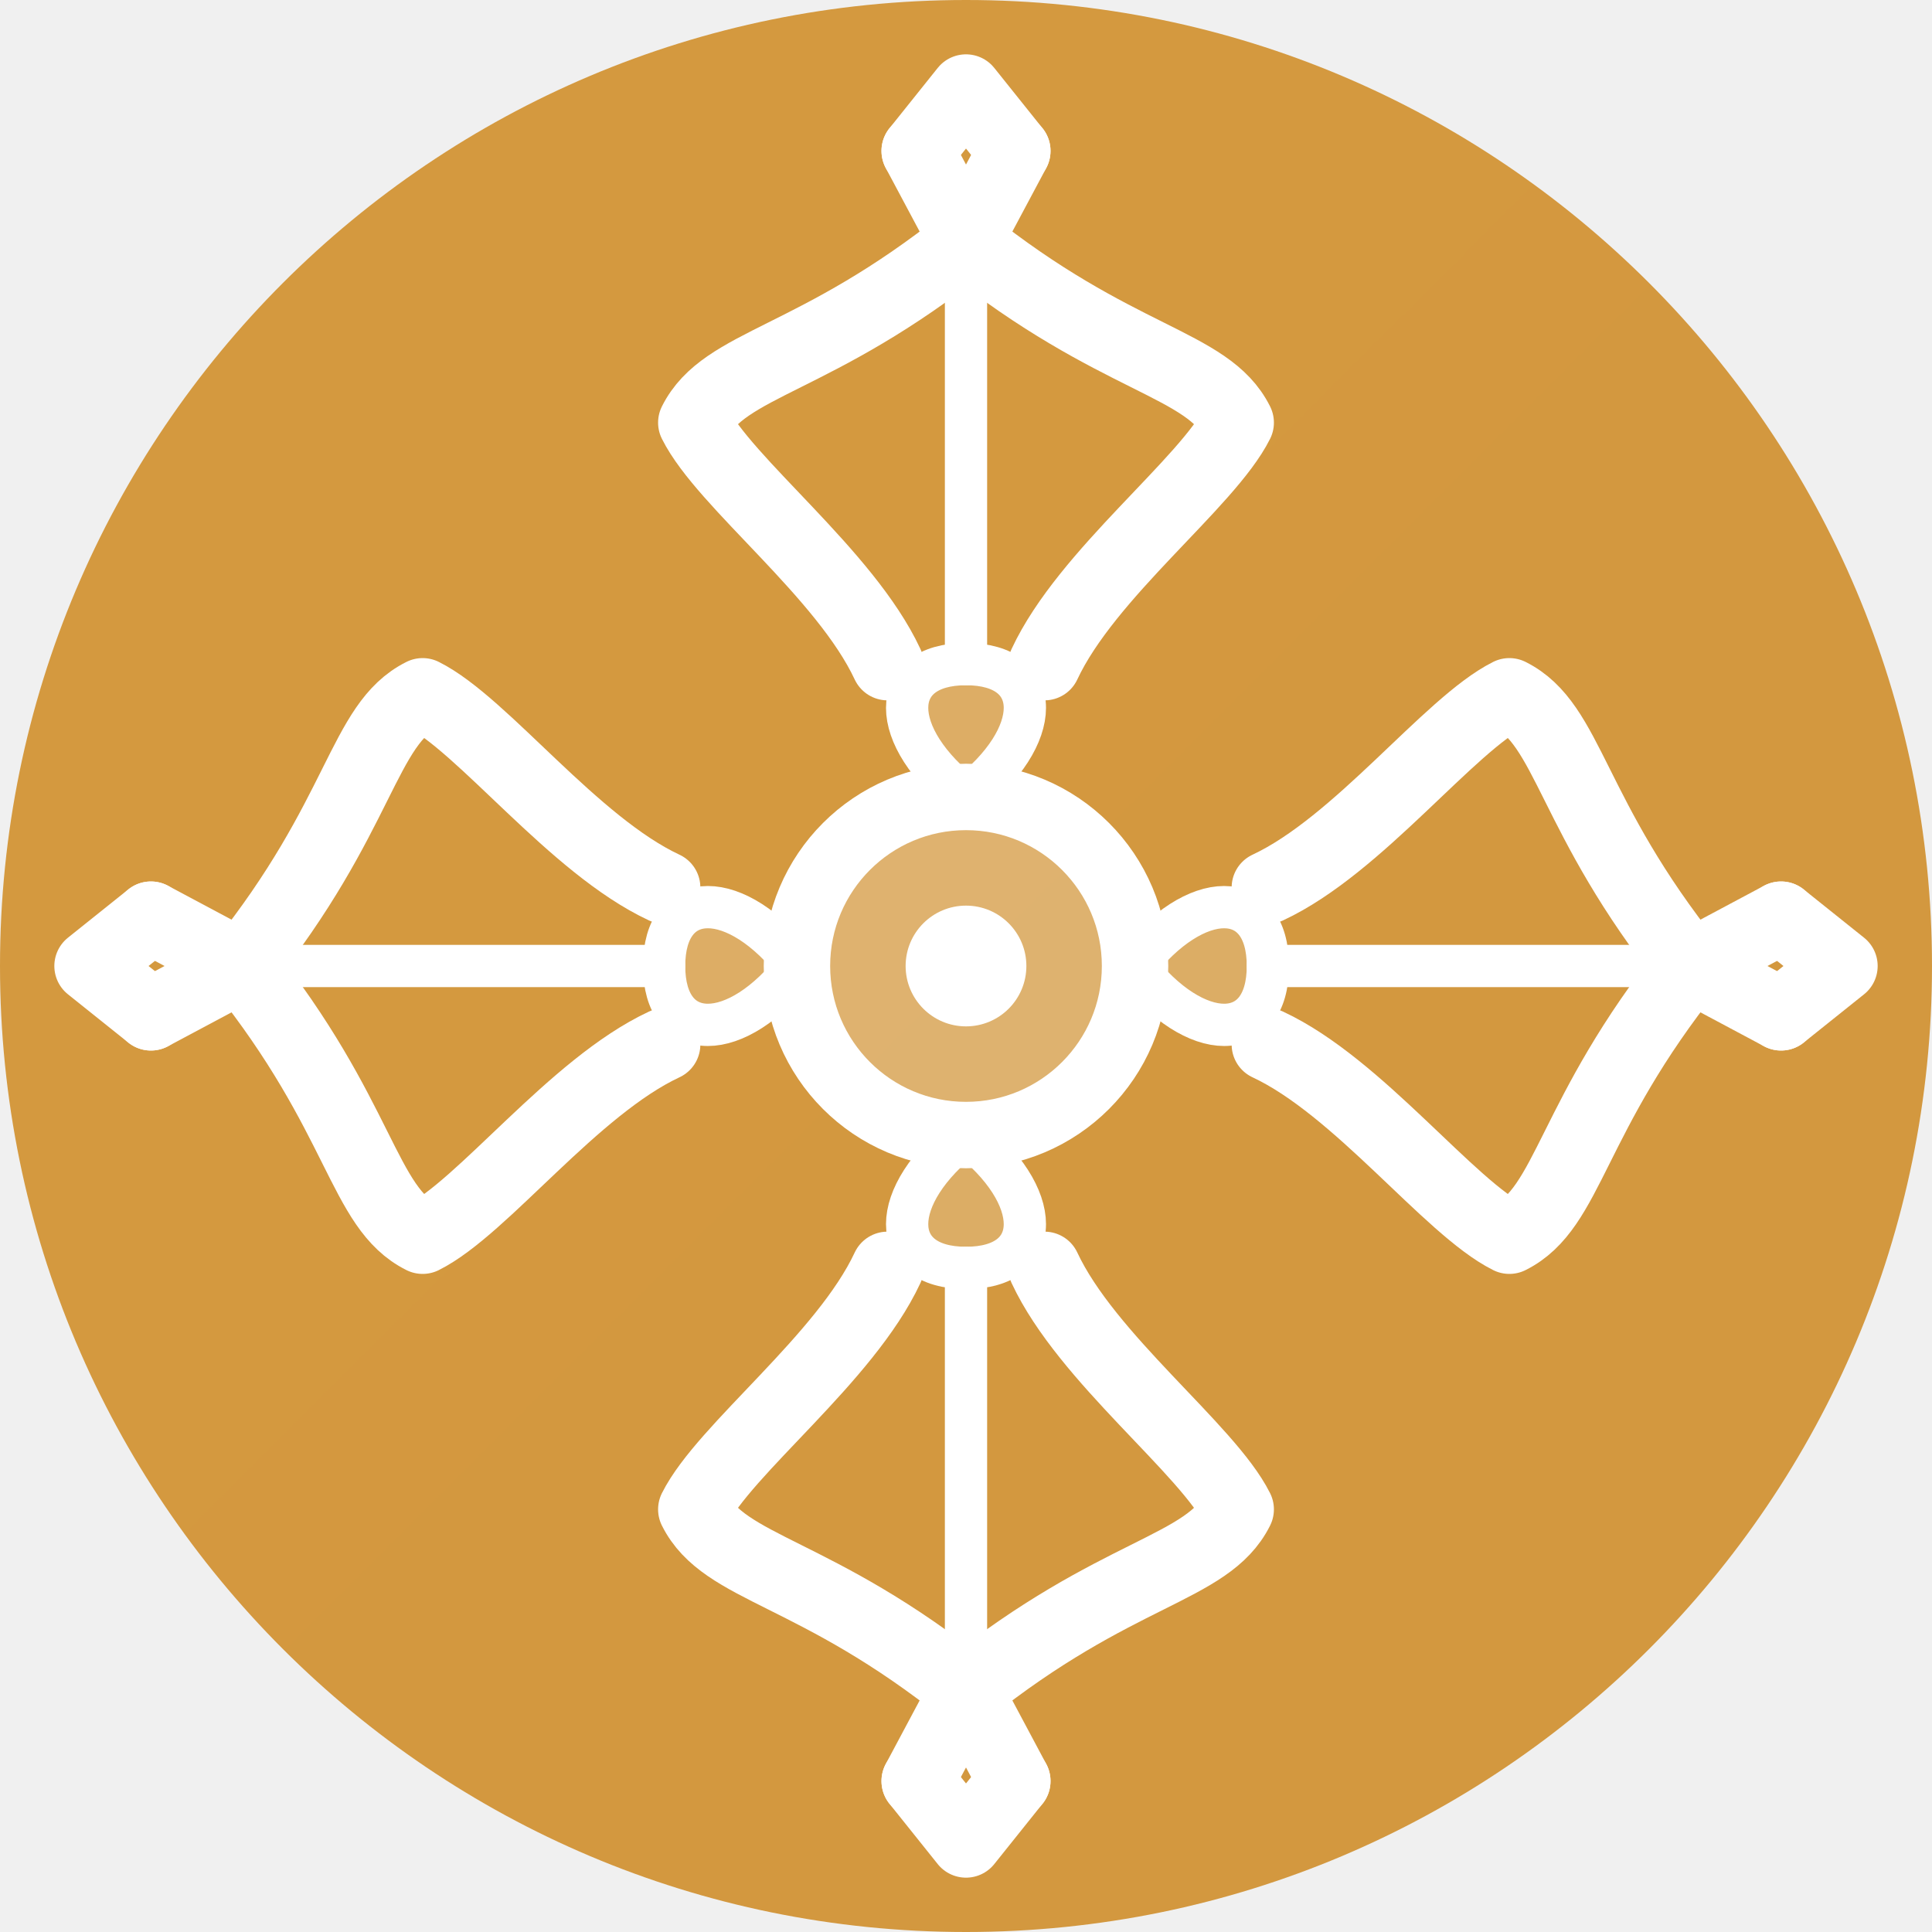
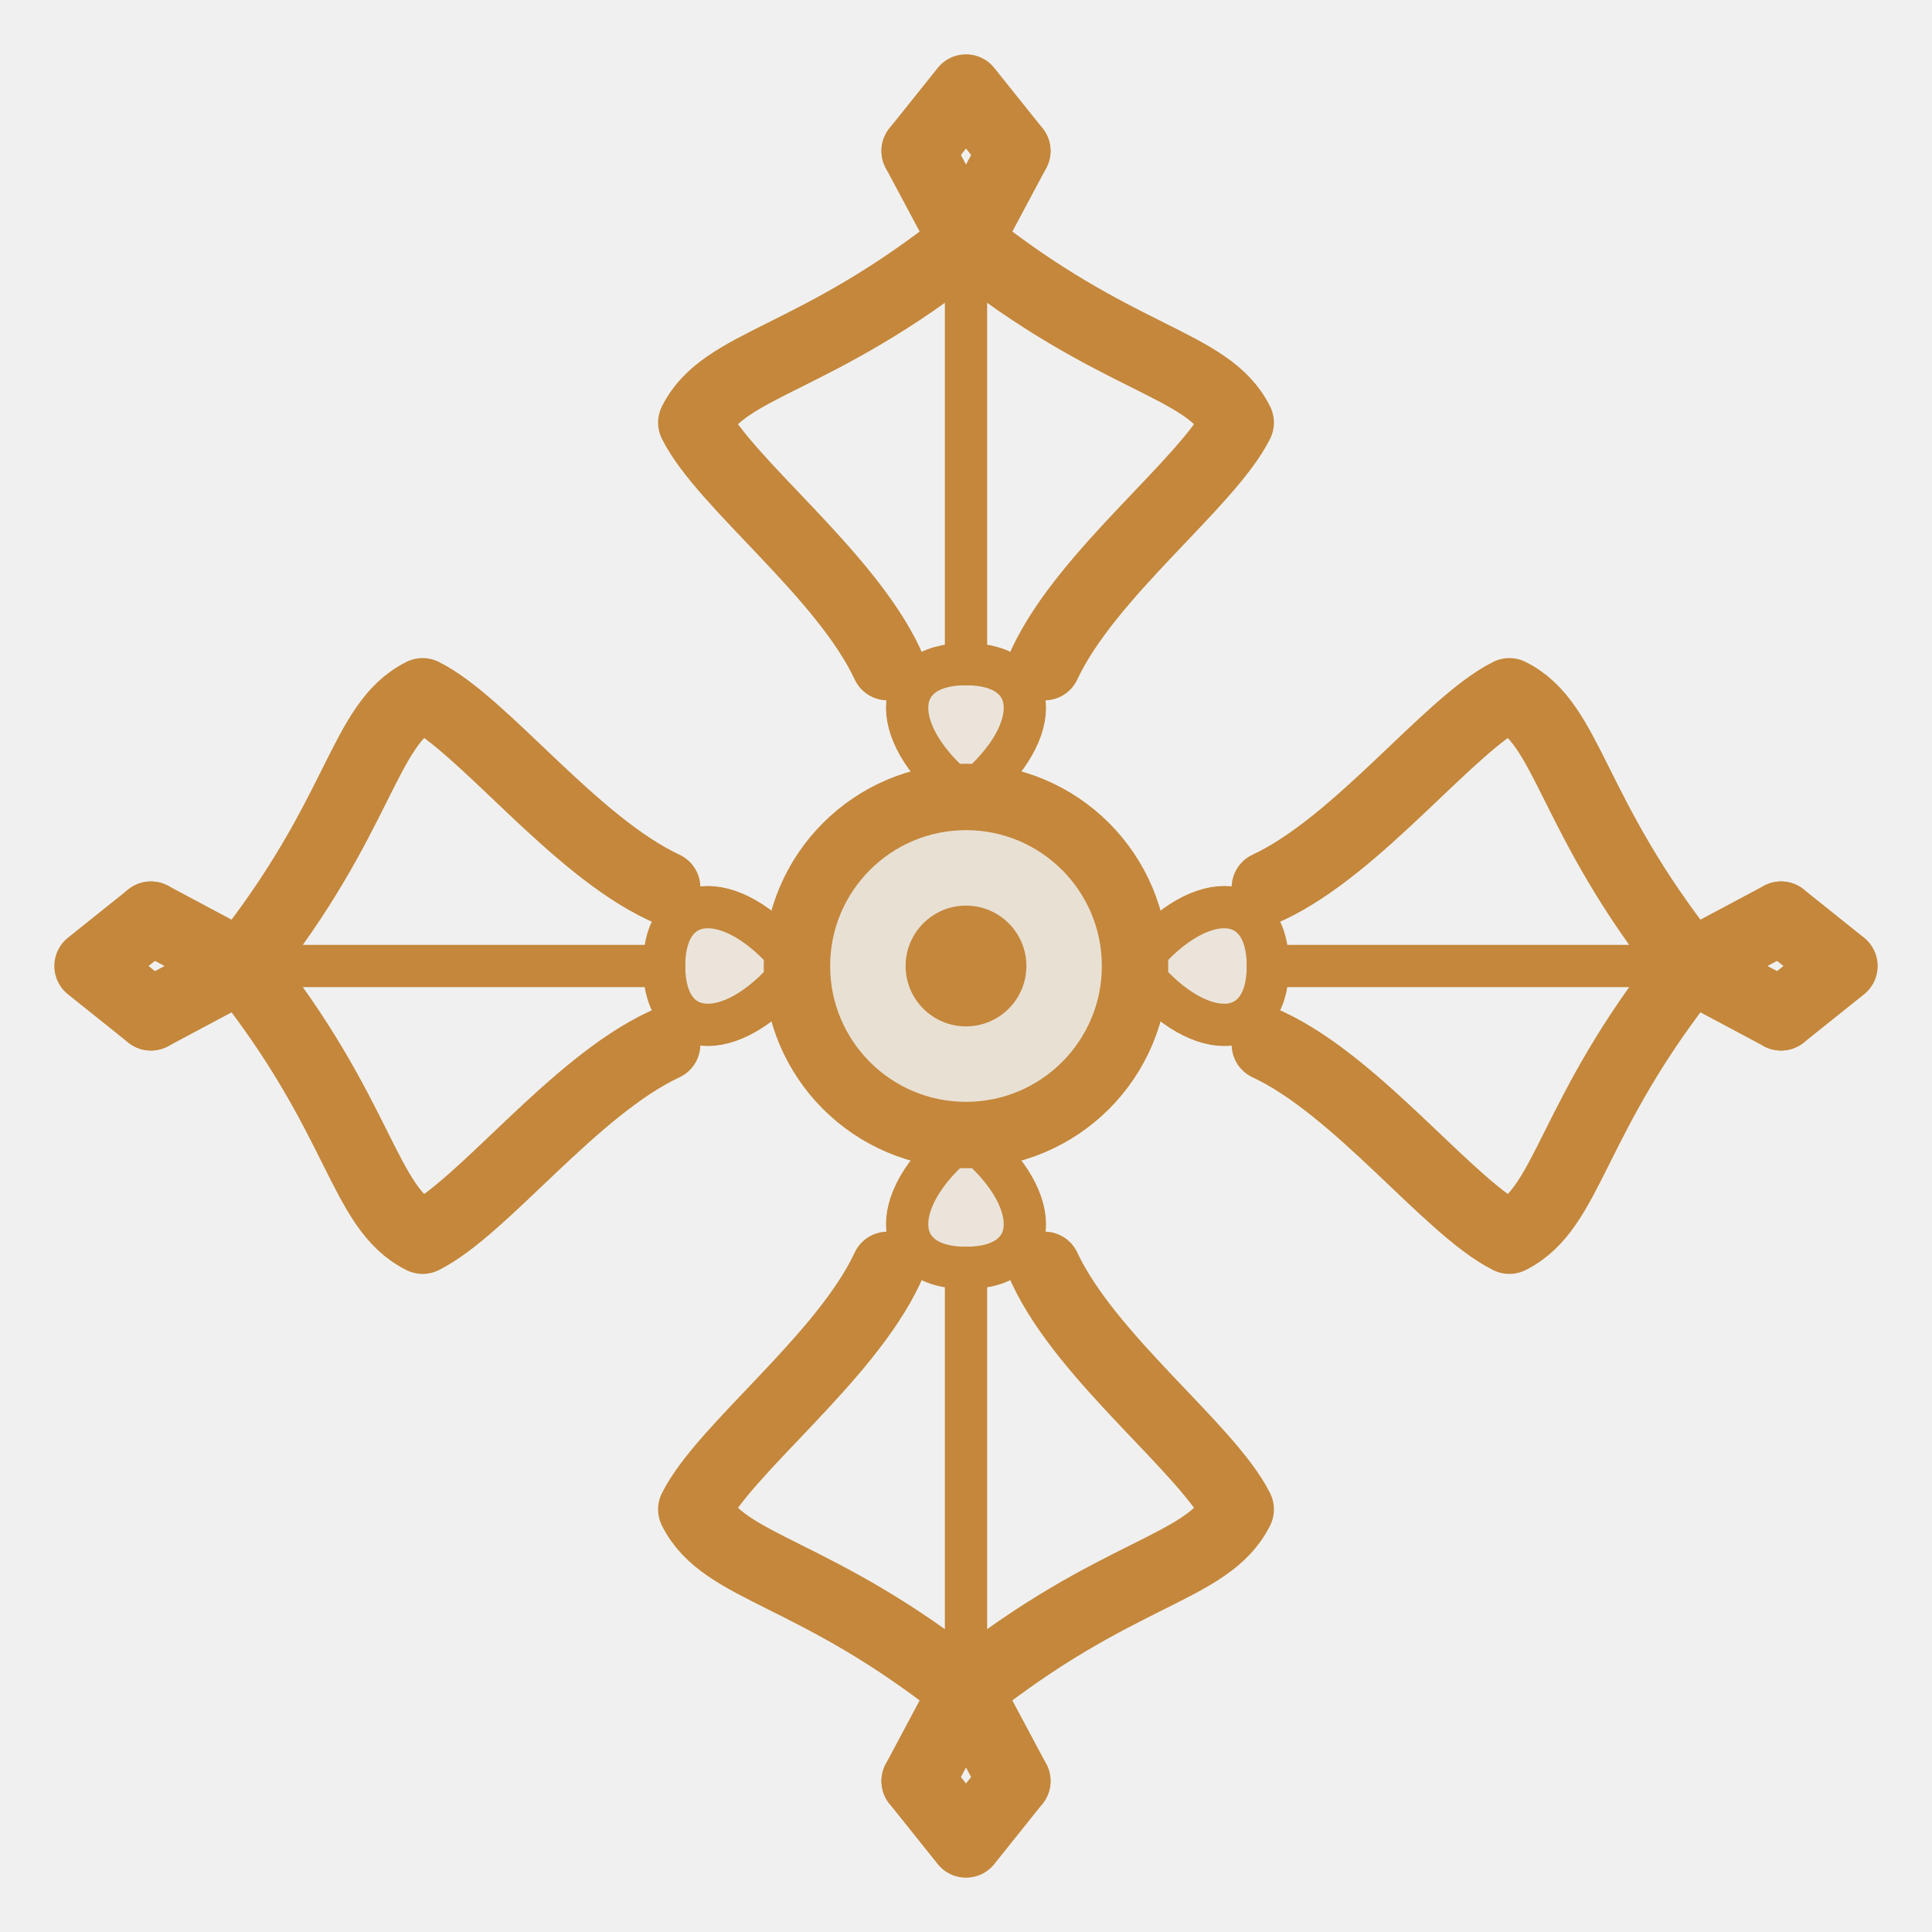
<svg xmlns="http://www.w3.org/2000/svg" viewBox="0 0 32 32" fill="none">
-   <circle cx="16" cy="16" r="16" fill="url(#bg)" />
-   <g transform="translate(16,16)" stroke="#fff" stroke-width="1.2" stroke-linecap="round" stroke-linejoin="round" fill="none">
-     <circle cx="0" cy="0" r="2.8" fill="#fff" fill-opacity="0.25" stroke="#fff" stroke-width="1.1" />
-     <circle cx="0" cy="0" r="1" fill="#fff" stroke="none" />
-     <path d="M0-2.8 C-1.3-3.8-1.3-5 0-5 C1.3-5 1.3-3.8 0-2.8" fill="#fff" fill-opacity="0.2" stroke-width="0.7" />
-     <path d="M0 2.8 C-1.3 3.8-1.3 5 0 5 C1.3 5 1.3 3.8 0 2.8" fill="#fff" fill-opacity="0.2" stroke-width="0.7" />
-     <path d="M-2.8 0 C-3.8-1.3-5-1.3-5 0 C-5 1.3-3.8 1.3-2.8 0" fill="#fff" fill-opacity="0.2" stroke-width="0.7" />
-     <path d="M2.8 0 C3.8-1.3 5-1.3 5 0 C5 1.3 3.8 1.3 2.8 0" fill="#fff" fill-opacity="0.2" stroke-width="0.7" />
+   <g transform="translate(16,16)" stroke="#c4873b" stroke-width="1.2" stroke-linecap="round" stroke-linejoin="round" fill="none">
+     <circle cx="0" cy="0" r="2.8" fill="#c4873b" fill-opacity="0.15" stroke="#c4873b" stroke-width="1.1" />
+     <circle cx="0" cy="0" r="1" fill="#c4873b" stroke="none" />
+     <path d="M0-2.8 C-1.3-3.8-1.3-5 0-5 C1.3-5 1.3-3.8 0-2.8" fill="#c4873b" fill-opacity="0.12" stroke-width="0.7" />
+     <path d="M0 2.8 C-1.3 3.8-1.3 5 0 5 C1.3 5 1.3 3.8 0 2.8" fill="#c4873b" fill-opacity="0.12" stroke-width="0.7" />
+     <path d="M-2.8 0 C-3.8-1.3-5-1.3-5 0 C-5 1.3-3.8 1.3-2.8 0" fill="#c4873b" fill-opacity="0.12" stroke-width="0.7" />
+     <path d="M2.8 0 C3.8-1.3 5-1.3 5 0 C5 1.3 3.8 1.3 2.8 0" fill="#c4873b" fill-opacity="0.12" stroke-width="0.7" />
    <path d="M-1.3-5 C-2-6.5-4-8-4.5-9 C-4-10-2.5-10 0-12" />
    <path d="M1.3-5 C2-6.5 4-8 4.5-9 C4-10 2.5-10 0-12" />
    <path d="M0-5 L0-12" stroke-width="0.7" />
    <path d="M0-12L-0.8-13.5" />
    <path d="M0-12L0.8-13.5" />
    <path d="M-0.8-13.5L0-14.5L0.8-13.5" />
    <path d="M-1.3 5 C-2 6.5-4 8-4.5 9 C-4 10-2.5 10 0 12" />
    <path d="M1.3 5 C2 6.5 4 8 4.5 9 C4 10 2.5 10 0 12" />
    <path d="M0 5 L0 12" stroke-width="0.7" />
    <path d="M0 12L-0.8 13.5" />
    <path d="M0 12L0.8 13.5" />
    <path d="M-0.8 13.5L0 14.5L0.8 13.5" />
    <path d="M-5-1.3 C-6.5-2-8-4-9-4.5 C-10-4-10-2.5-12 0" />
    <path d="M-5 1.3 C-6.5 2-8 4-9 4.5 C-10 4-10 2.5-12 0" />
    <path d="M-5 0 L-12 0" stroke-width="0.7" />
    <path d="M-12 0L-13.5-0.8" />
    <path d="M-12 0L-13.5 0.8" />
    <path d="M-13.5-0.8L-14.5 0L-13.5 0.8" />
    <path d="M5-1.3 C6.5-2 8-4 9-4.5 C10-4 10-2.5 12 0" />
    <path d="M5 1.3 C6.5 2 8 4 9 4.5 C10 4 10 2.5 12 0" />
    <path d="M5 0 L12 0" stroke-width="0.7" />
    <path d="M12 0L13.5-0.8" />
    <path d="M12 0L13.5 0.8" />
    <path d="M13.5-0.8L14.5 0L13.5 0.8" />
  </g>
-   <defs>
-     <linearGradient id="bg" x1="0" y1="0" x2="32" y2="32">
-       <stop offset="0%" stop-color="#d4993f" />
-       <stop offset="50%" stop-color="#c4873b" />
-       <stop offset="100%" stop-color="#a06e2e" />
-     </linearGradient>
-   </defs>
</svg>
